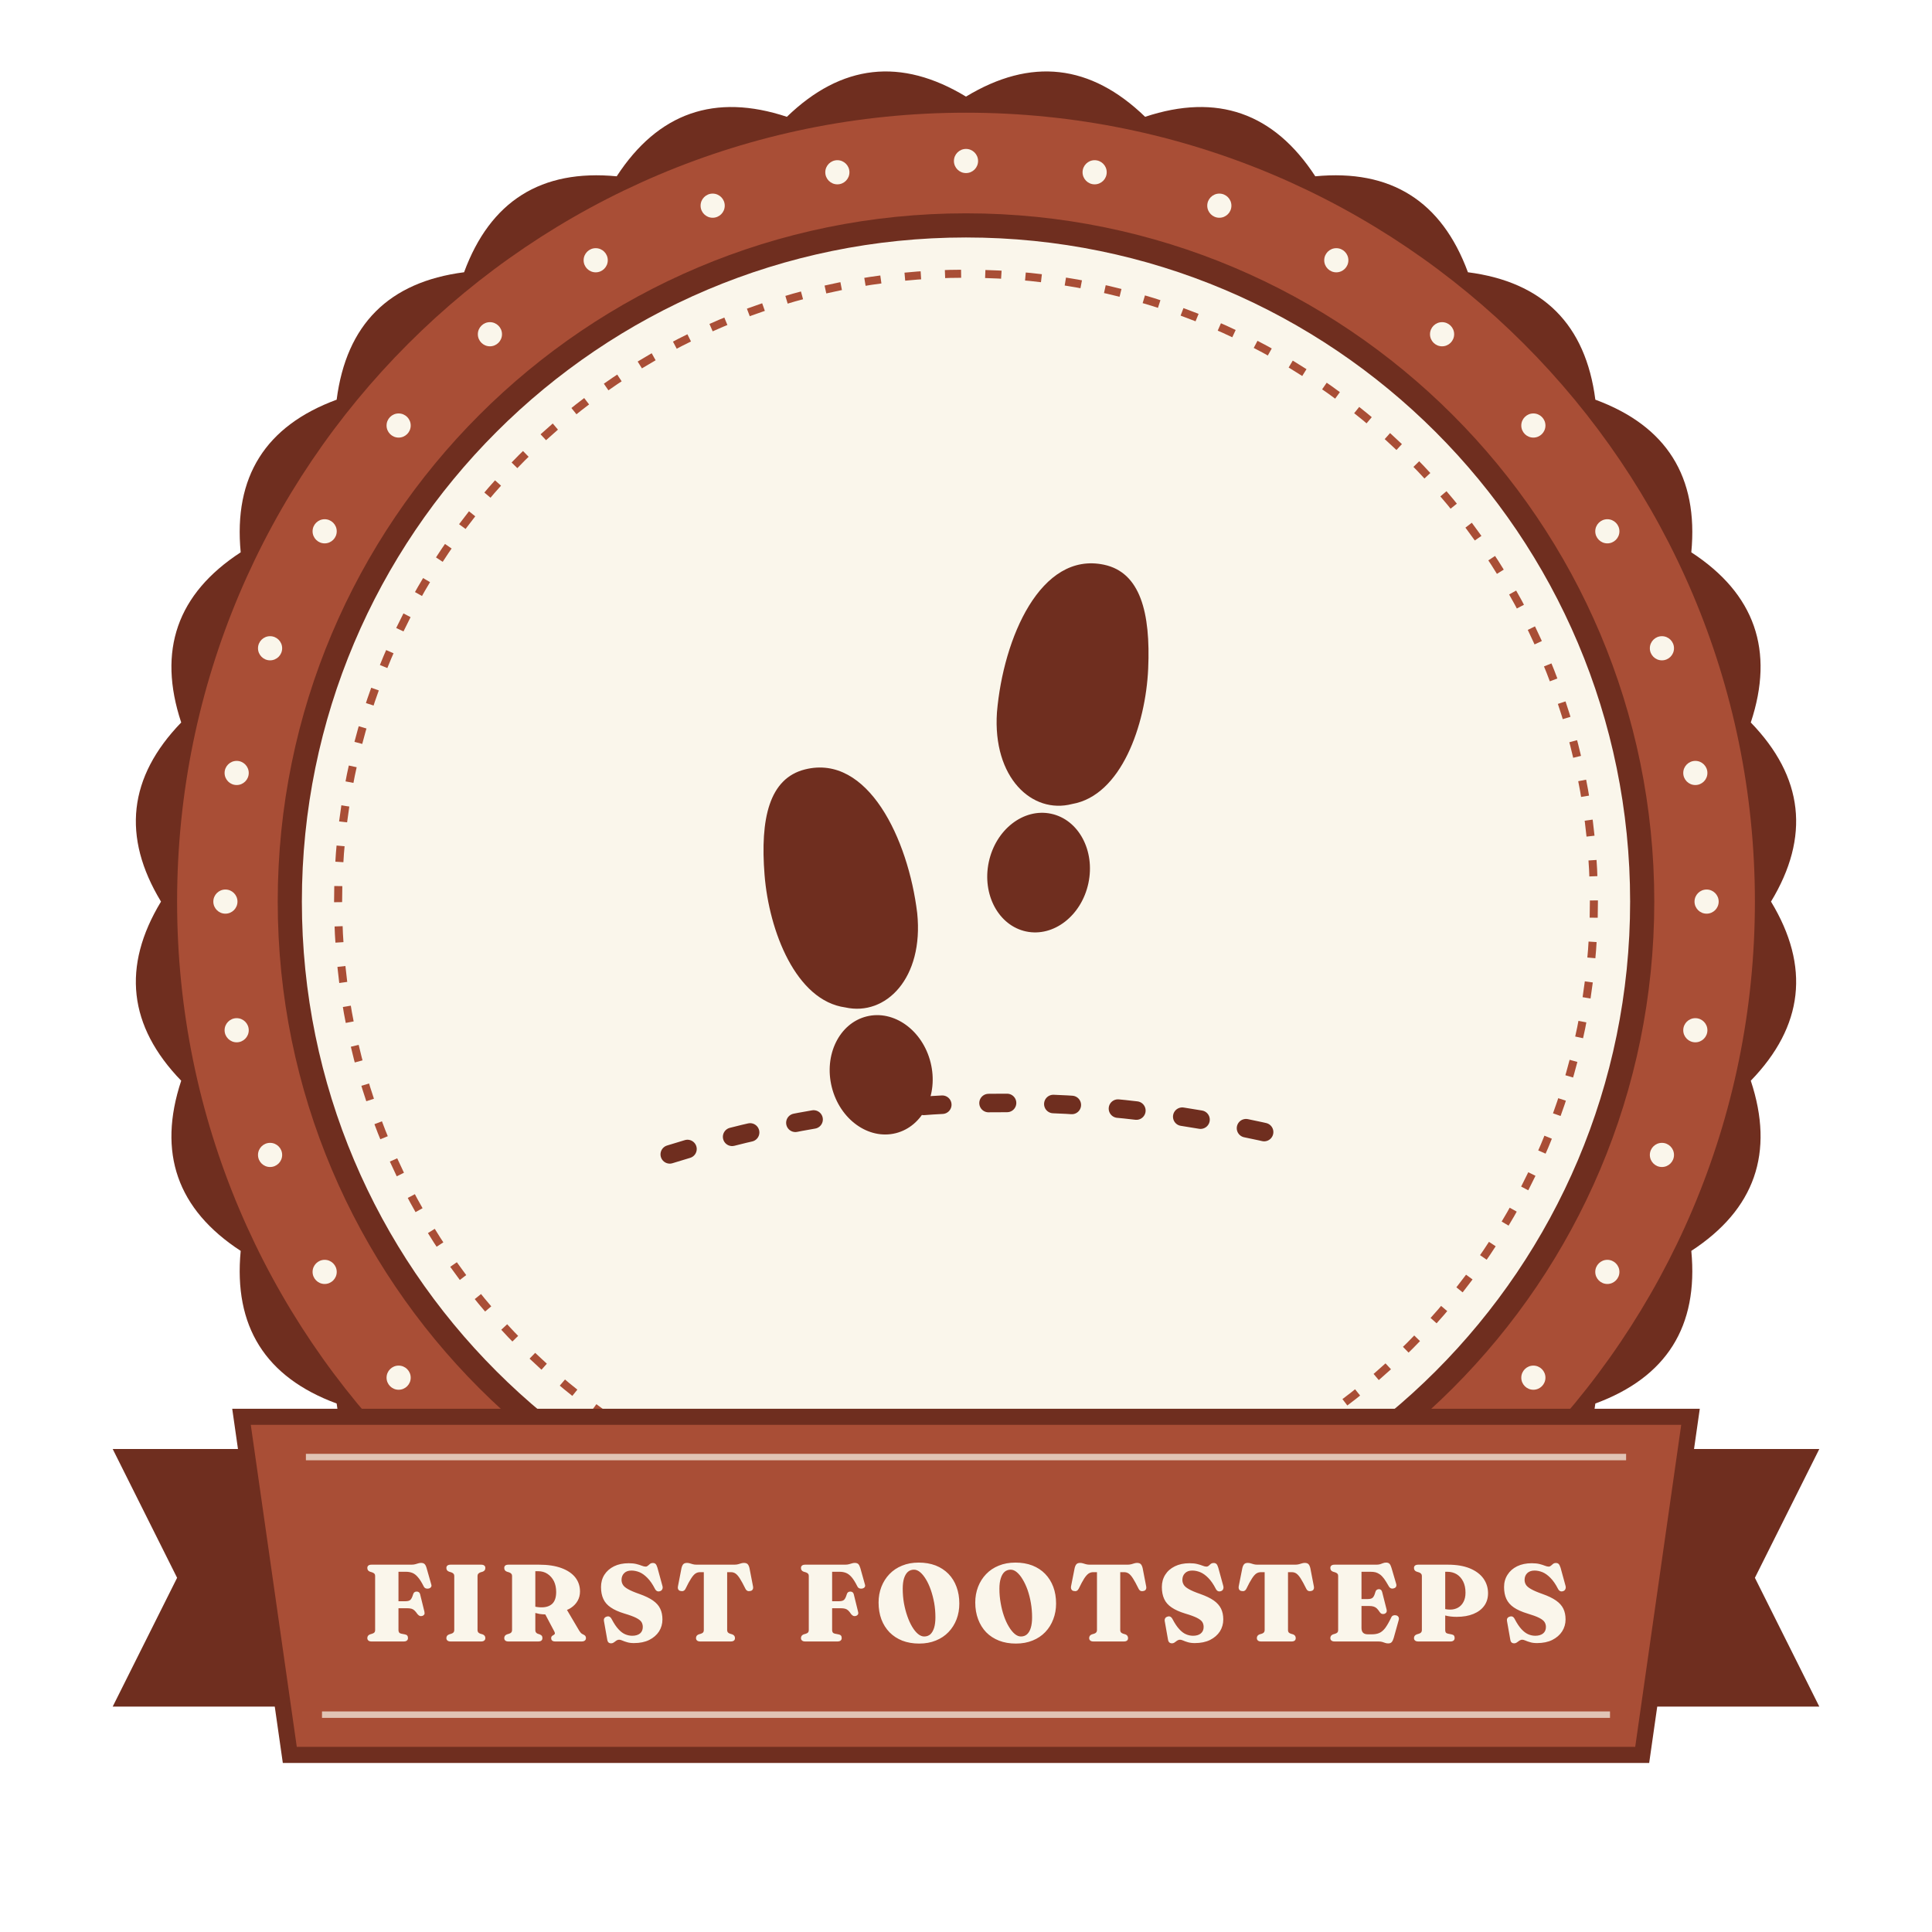
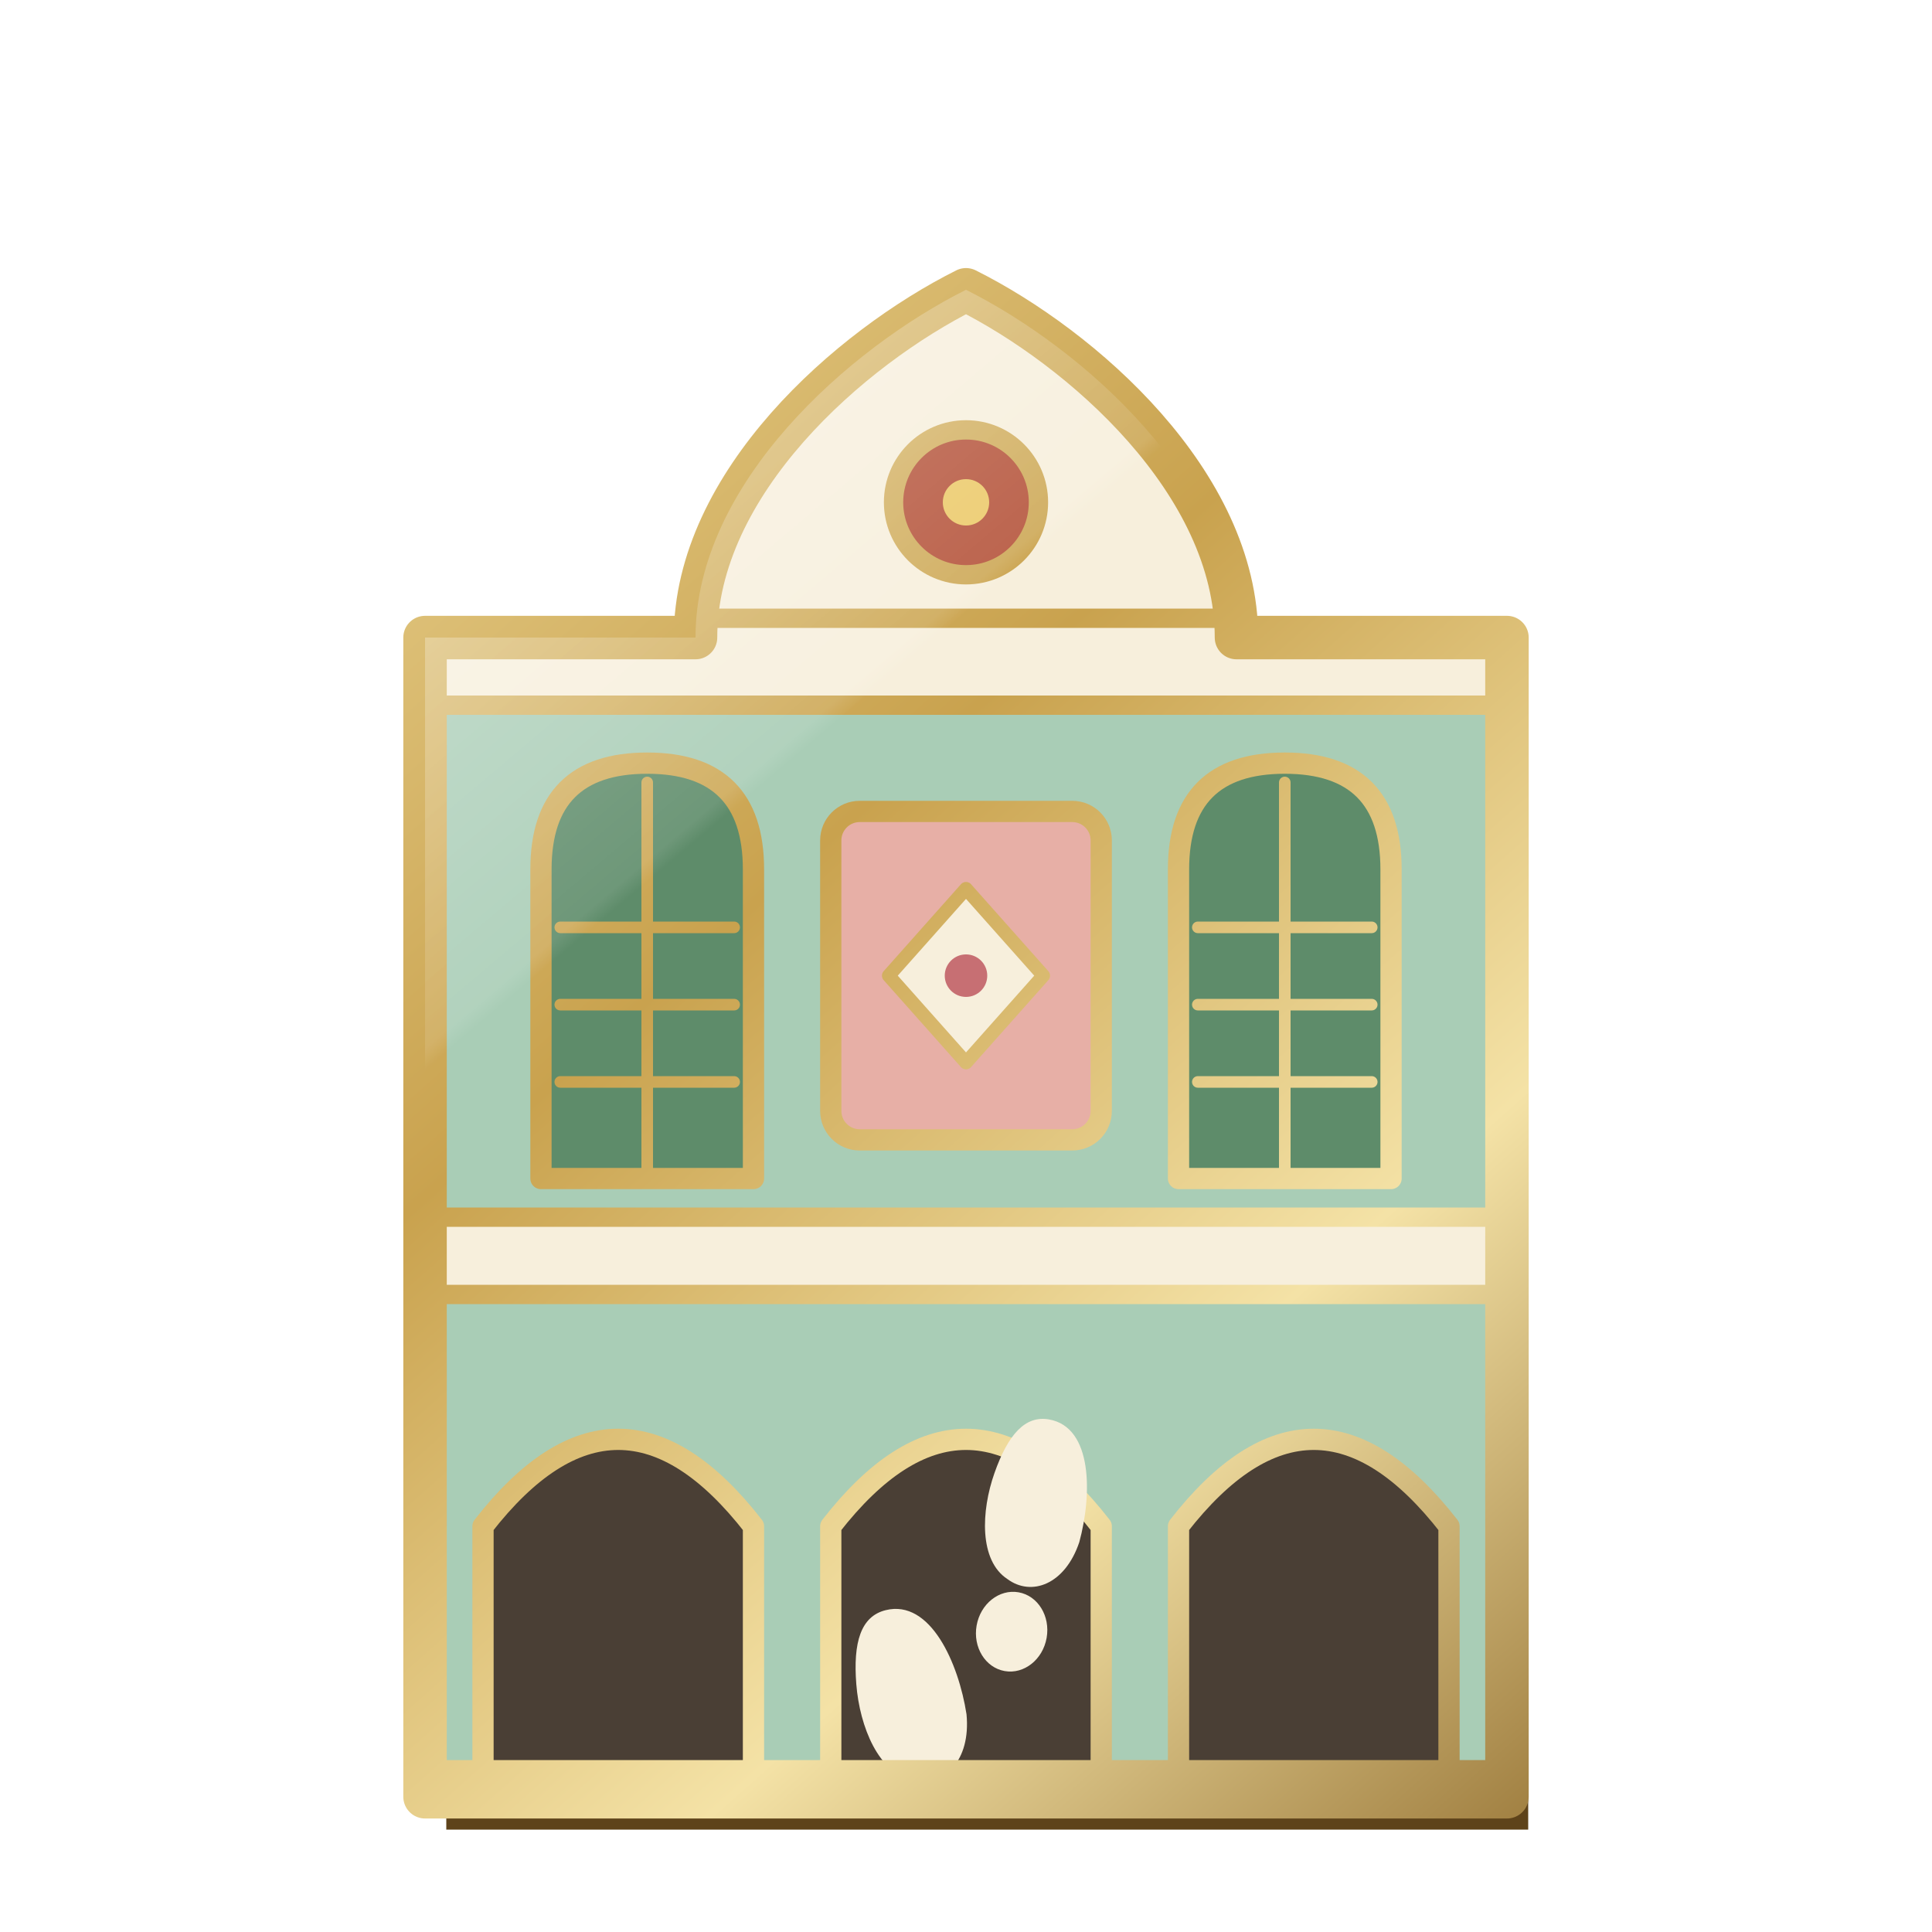
- <svg xmlns="http://www.w3.org/2000/svg" viewBox="0 0 240 240" width="240" height="240">
-   <path d="M220.00 112.00 Q227.32 124.09 217.49 134.25 Q221.94 147.67 210.10 155.39 Q211.45 169.46 198.18 174.35 Q196.37 188.37 182.35 190.18 Q177.46 203.45 163.39 202.10 Q155.67 213.94 142.25 209.49 Q132.09 219.32 120.00 212.00 Q107.91 219.32 97.75 209.49 Q84.33 213.94 76.61 202.10 Q62.54 203.45 57.65 190.18 Q43.63 188.37 41.82 174.35 Q28.55 169.46 29.90 155.39 Q18.06 147.67 22.51 134.25 Q12.68 124.09 20.00 112.00 Q12.68 99.91 22.51 89.75 Q18.06 76.33 29.90 68.61 Q28.55 54.54 41.82 49.65 Q43.63 35.63 57.65 33.82 Q62.54 20.55 76.61 21.90 Q84.33 10.06 97.75 14.51 Q107.91 4.68 120.00 12.00 Q132.09 4.68 142.25 14.51 Q155.67 10.06 163.39 21.90 Q177.46 20.55 182.35 33.82 Q196.37 35.63 198.18 49.65 Q211.45 54.54 210.10 68.61 Q221.94 76.33 217.49 89.75 Q227.32 99.91 220.00 112.00 Z" fill="#6F2E1F" />
-   <circle cx="120" cy="112" r="98" fill="#A94E36" />
-   <circle cx="212.00" cy="112.00" r="1.5" fill="#FAF6EB" />
-   <circle cx="210.60" cy="127.98" r="1.5" fill="#FAF6EB" />
-   <circle cx="206.45" cy="143.47" r="1.5" fill="#FAF6EB" />
-   <circle cx="199.67" cy="158.00" r="1.5" fill="#FAF6EB" />
-   <circle cx="190.48" cy="171.14" r="1.5" fill="#FAF6EB" />
-   <circle cx="179.14" cy="182.48" r="1.5" fill="#FAF6EB" />
-   <circle cx="166.00" cy="191.67" r="1.5" fill="#FAF6EB" />
-   <circle cx="151.47" cy="198.45" r="1.5" fill="#FAF6EB" />
-   <circle cx="135.98" cy="202.60" r="1.5" fill="#FAF6EB" />
-   <circle cx="120.00" cy="204.00" r="1.5" fill="#FAF6EB" />
-   <circle cx="104.02" cy="202.60" r="1.5" fill="#FAF6EB" />
-   <circle cx="88.53" cy="198.45" r="1.5" fill="#FAF6EB" />
-   <circle cx="74.00" cy="191.67" r="1.5" fill="#FAF6EB" />
-   <circle cx="60.86" cy="182.48" r="1.5" fill="#FAF6EB" />
-   <circle cx="49.52" cy="171.14" r="1.5" fill="#FAF6EB" />
-   <circle cx="40.33" cy="158.00" r="1.5" fill="#FAF6EB" />
-   <circle cx="33.55" cy="143.47" r="1.5" fill="#FAF6EB" />
-   <circle cx="29.40" cy="127.98" r="1.5" fill="#FAF6EB" />
-   <circle cx="28.00" cy="112.00" r="1.5" fill="#FAF6EB" />
-   <circle cx="29.40" cy="96.02" r="1.5" fill="#FAF6EB" />
-   <circle cx="33.55" cy="80.53" r="1.5" fill="#FAF6EB" />
-   <circle cx="40.33" cy="66.00" r="1.5" fill="#FAF6EB" />
-   <circle cx="49.52" cy="52.86" r="1.5" fill="#FAF6EB" />
-   <circle cx="60.86" cy="41.52" r="1.5" fill="#FAF6EB" />
-   <circle cx="74.00" cy="32.33" r="1.5" fill="#FAF6EB" />
-   <circle cx="88.53" cy="25.55" r="1.5" fill="#FAF6EB" />
-   <circle cx="104.02" cy="21.40" r="1.5" fill="#FAF6EB" />
-   <circle cx="120.00" cy="20.00" r="1.5" fill="#FAF6EB" />
-   <circle cx="135.98" cy="21.40" r="1.5" fill="#FAF6EB" />
-   <circle cx="151.47" cy="25.55" r="1.5" fill="#FAF6EB" />
-   <circle cx="166.00" cy="32.33" r="1.5" fill="#FAF6EB" />
-   <circle cx="179.14" cy="41.52" r="1.5" fill="#FAF6EB" />
-   <circle cx="190.48" cy="52.86" r="1.5" fill="#FAF6EB" />
-   <circle cx="199.67" cy="66.00" r="1.5" fill="#FAF6EB" />
-   <circle cx="206.45" cy="80.53" r="1.5" fill="#FAF6EB" />
-   <circle cx="210.60" cy="96.02" r="1.5" fill="#FAF6EB" />
-   <circle cx="120" cy="112" r="84" fill="#FAF6EB" stroke="#6F2E1F" stroke-width="3" />
-   <circle cx="120" cy="112" r="78" fill="none" stroke="#A94E36" stroke-width="1" stroke-dasharray="2 3" />
-   <g transform="translate(62.5 44.5) scale(1.15)" color="#6F2E1F">
-     <g transform="translate(36 58) rotate(-14) scale(1 1)">
-       <path d="M0 -14 C7 -14 9 -4 8 4 C7 11 2 14 -2 12 C-7 10 -8 2 -7 -4 C-6 -10 -4 -14 0 -14 Z" fill="currentColor" />
-       <ellipse cx="0" cy="20" rx="5.5" ry="6.5" fill="currentColor" />
+ <svg xmlns="http://www.w3.org/2000/svg" viewBox="0 0 200 200" width="200" height="200">
+   <defs>
+     <linearGradient id="m" gradientUnits="userSpaceOnUse" x1="20" y1="10" x2="180" y2="190">
+       <stop offset="0" stop-color="#F4E2A6" />
+       <stop offset="0.42" stop-color="#C9A24E" />
+       <stop offset="0.7" stop-color="#F4E2A6" />
+       <stop offset="1" stop-color="#8A6526" />
+     </linearGradient>
+     <linearGradient id="g" gradientUnits="userSpaceOnUse" x1="30" y1="20" x2="140" y2="150">
+       <stop offset="0" stop-color="#fff" stop-opacity="0.5" />
+       <stop offset="0.45" stop-color="#fff" stop-opacity="0.1" />
+       <stop offset="0.46" stop-color="#fff" stop-opacity="0" />
+     </linearGradient>
+     <clipPath id="c">
+       <path d="M44 186 V66 H72 C72 50 88 36 100 30 C112 36 128 50 128 66 H156 V186 Z" />
+     </clipPath>
+   </defs>
+   <g transform="translate(2.2 3.4)" fill="#5E431A">
+     <path d="M44 186 V66 H72 C72 50 88 36 100 30 C112 36 128 50 128 66 H156 V186 Z" />
+   </g>
+   <g fill="url(#m)">
+     <path d="M44 186 V66 H72 C72 50 88 36 100 30 C112 36 128 50 128 66 H156 V186 Z" />
+   </g>
+   <g clip-path="url(#c)">
+     <rect width="200" height="200" fill="#A9CDB6" />
+     <path d="M72 66 C72 50 88 36 100 30 C112 36 128 50 128 66 Z" fill="#F7EFDC" stroke="url(#m)" stroke-width="2.2" stroke-linejoin="round" stroke-linecap="round" />
+     <circle cx="100" cy="52" r="7.5" fill="#B5543B" stroke="url(#m)" stroke-width="2" stroke-linejoin="round" stroke-linecap="round" />
+     <circle cx="100" cy="52" r="2.4" fill="#EBC968" />
+     <rect x="40" y="64" width="120" height="9" fill="#F7EFDC" stroke="url(#m)" stroke-width="2" stroke-linejoin="round" stroke-linecap="round" />
+     <path d="M56 122 V90 Q56 79 67 79 Q78 79 78 90 V122 Z" fill="#5E8C6A" stroke="url(#m)" stroke-width="2.2" stroke-linejoin="round" stroke-linecap="round" />
+     <path d="M67 81 V122 M58 96 H76 M58 104 H76 M58 112 H76" stroke="url(#m)" stroke-width="1.2" stroke-linejoin="round" stroke-linecap="round" />
+     <path d="M122 122 V90 Q122 79 133 79 Q144 79 144 90 V122 Z" fill="#5E8C6A" stroke="url(#m)" stroke-width="2.2" stroke-linejoin="round" stroke-linecap="round" />
+     <path d="M133 81 V122 M124 96 H142 M124 104 H142 M124 112 H142" stroke="url(#m)" stroke-width="1.2" stroke-linejoin="round" stroke-linecap="round" />
+     <rect x="86" y="84" width="28" height="34" rx="3" fill="#E7AFA6" stroke="url(#m)" stroke-width="2.2" stroke-linejoin="round" stroke-linecap="round" />
+     <path d="M100 92 L108 101 L100 110 L92 101 Z" fill="#F7EFDC" stroke="url(#m)" stroke-width="1.4" stroke-linejoin="round" stroke-linecap="round" />
+     <circle cx="100" cy="101" r="2.2" fill="#C76F73" />
+     <rect x="40" y="126" width="120" height="8" fill="#F7EFDC" stroke="url(#m)" stroke-width="2" stroke-linejoin="round" stroke-linecap="round" />
+     <path d="M50 190 V158 Q64 140 78 158 V190 Z" fill="#4A3F35" stroke="url(#m)" stroke-width="2.2" stroke-linejoin="round" stroke-linecap="round" />
+     <path d="M86 190 V158 Q100 140 114 158 V190 Z" fill="#4A3F35" stroke="url(#m)" stroke-width="2.2" stroke-linejoin="round" stroke-linecap="round" />
+     <path d="M122 190 V158 Q136 140 150 158 V190 Z" fill="#4A3F35" stroke="url(#m)" stroke-width="2.2" stroke-linejoin="round" stroke-linecap="round" />
+     <g fill="#F7EFDC">
+       <g transform="translate(94 176) rotate(-14) scale(1.2)">
+         <path d="M0 -8 C4 -8 5 -2 4.6 2.4 C4 6.4 1.2 8 -1.2 6.8 C-4 5.6 -4.6 1.2 -4 -2.4 C-3.4 -6 -2.2 -8 0 -8 Z" />
+         <ellipse cx="0" cy="11.4" rx="3.2" ry="3.6" />
+       </g>
+       <g transform="translate(107 156) rotate(10) scale(1.15)">
+         <path d="M0 -8 C4 -8 5 -2 4.6 2.4 C4 6.4 1.2 8 -1.2 6.8 C-4 5.6 -4.6 1.2 -4 -2.4 C-3.4 -6 -2.2 -8 0 -8 Z" />
+         <ellipse cx="0" cy="11.4" rx="3.2" ry="3.6" />
+       </g>
    </g>
-     <g transform="translate(62 36) rotate(12) scale(-1 1)">
-       <path d="M0 -14 C7 -14 9 -4 8 4 C7 11 2 14 -2 12 C-7 10 -8 2 -7 -4 C-6 -10 -4 -14 0 -14 Z" fill="currentColor" />
-       <ellipse cx="0" cy="20" rx="5.5" ry="6.5" fill="currentColor" />
-     </g>
-     <path d="M18 86 Q50 76 84 84" fill="none" stroke="currentColor" stroke-width="2" stroke-linecap="round" stroke-linejoin="round" stroke-dasharray="2 5" />
+     <rect x="40" y="183" width="120" height="8" fill="#E6D3AE" stroke="url(#m)" stroke-width="1.6" stroke-linejoin="round" stroke-linecap="round" />
  </g>
-   <path d="M14 180 L40 180 L32 196 L40 212 L14 212 L22 196 Z" fill="#6F2E1F" />
-   <path d="M226 180 L200 180 L208 196 L200 212 L226 212 L218 196 Z" fill="#6F2E1F" />
-   <path d="M30 176 H210 L204 218 H36 Z" fill="#A94E36" />
-   <path d="M30 176 H210 L204 218 H36 Z" fill="none" stroke="#6F2E1F" stroke-width="2" />
-   <path d="M38 181 H202 M40 213 H200" stroke="#FAF6EB" stroke-width="0.8" opacity="0.7" />
-   <path d="M51.1 194.37Q51.4 194.37 51.6 194.31Q51.81 194.25 51.97 194.2Q52.14 194.15 52.3 194.15Q52.6 194.15 52.74 194.29Q52.89 194.43 52.99 194.78L53.58 196.85Q53.64 197.04 53.52 197.18Q53.41 197.31 53.2 197.34Q53.04 197.37 52.88 197.31Q52.72 197.25 52.62 197.04Q52.25 196.3 51.91 195.92Q51.58 195.53 51.22 195.39Q50.86 195.25 50.41 195.25L49.5 195.25L49.5 198.91L50.36 198.91Q50.79 198.91 50.98 198.74Q51.17 198.56 51.32 198.05Q51.38 197.86 51.49 197.79Q51.6 197.71 51.75 197.71Q52.11 197.71 52.19 198.05L52.72 200.2Q52.77 200.42 52.71 200.55Q52.64 200.67 52.48 200.73Q52.3 200.79 52.15 200.74Q52 200.68 51.86 200.51Q51.66 200.22 51.49 200.06Q51.32 199.9 51.11 199.84Q50.89 199.78 50.54 199.78L49.5 199.78L49.5 202.51Q49.5 202.67 49.58 202.79Q49.65 202.9 49.84 202.94L50.3 203.03Q50.51 203.07 50.59 203.18Q50.68 203.29 50.68 203.49Q50.68 203.68 50.55 203.79Q50.42 203.91 50.15 203.91L46.16 203.91Q45.89 203.91 45.76 203.79Q45.63 203.68 45.63 203.49Q45.63 203.16 45.96 203.03L46.25 202.94Q46.43 202.88 46.52 202.78Q46.6 202.67 46.6 202.51L46.6 195.76Q46.6 195.6 46.52 195.5Q46.43 195.4 46.25 195.33L45.96 195.24Q45.63 195.12 45.63 194.78Q45.63 194.58 45.76 194.48Q45.89 194.37 46.16 194.37L51.1 194.37ZM59.32 202.51Q59.32 202.67 59.41 202.78Q59.49 202.88 59.66 202.94L59.96 203.03Q60.29 203.16 60.29 203.49Q60.29 203.68 60.16 203.79Q60.03 203.91 59.76 203.91L55.98 203.91Q55.71 203.91 55.58 203.79Q55.45 203.68 55.45 203.49Q55.45 203.16 55.79 203.03L56.08 202.94Q56.26 202.88 56.34 202.78Q56.43 202.67 56.43 202.51L56.43 195.76Q56.43 195.6 56.34 195.5Q56.26 195.4 56.08 195.33L55.79 195.24Q55.45 195.12 55.45 194.78Q55.45 194.58 55.58 194.48Q55.71 194.37 55.98 194.37L59.76 194.37Q60.03 194.37 60.16 194.48Q60.29 194.58 60.29 194.78Q60.29 195.12 59.96 195.24L59.66 195.33Q59.49 195.4 59.41 195.5Q59.32 195.6 59.32 195.76L59.32 202.51ZM72.05 197.7Q72.05 198.33 71.76 198.85Q71.47 199.37 70.93 199.73Q70.7 199.89 70.43 199.99L71.94 202.55Q72.07 202.75 72.17 202.86Q72.28 202.97 72.45 203.04Q72.63 203.12 72.71 203.22Q72.79 203.33 72.79 203.49Q72.79 203.68 72.66 203.79Q72.52 203.91 72.25 203.91L68.98 203.91Q68.47 203.91 68.47 203.49Q68.47 203.39 68.51 203.31Q68.56 203.23 68.67 203.16L68.78 203.1Q68.91 203.02 68.93 202.93Q68.94 202.84 68.86 202.67L67.74 200.55Q67.35 200.54 67.02 200.49Q66.74 200.44 66.5 200.37L66.5 202.5Q66.5 202.67 66.57 202.77Q66.63 202.87 66.78 202.94L67.05 203.03Q67.25 203.12 67.32 203.22Q67.38 203.33 67.38 203.49Q67.38 203.91 66.85 203.91L63.17 203.91Q62.89 203.91 62.76 203.79Q62.64 203.68 62.64 203.49Q62.64 203.16 62.97 203.03L63.26 202.94Q63.44 202.88 63.52 202.78Q63.61 202.67 63.61 202.5L63.61 195.76Q63.61 195.6 63.52 195.5Q63.44 195.4 63.26 195.33L62.97 195.24Q62.64 195.12 62.64 194.78Q62.64 194.58 62.76 194.48Q62.89 194.37 63.17 194.37L66.96 194.37Q68.6 194.37 69.74 194.79Q70.88 195.21 71.47 195.96Q72.05 196.71 72.05 197.7ZM66.5 199.59Q66.61 199.61 66.72 199.63Q66.98 199.67 67.29 199.67Q68.14 199.67 68.62 199.21Q69.09 198.74 69.09 197.76Q69.09 197 68.81 196.42Q68.52 195.85 68.01 195.51Q67.51 195.18 66.85 195.18L66.5 195.18L66.5 199.59ZM78.75 204.11Q78.25 204.11 77.9 204Q77.54 203.9 77.3 203.79Q77.07 203.69 76.92 203.69Q76.77 203.69 76.64 203.76Q76.52 203.82 76.41 203.92Q76.29 204.01 76.17 204.08Q76.05 204.14 75.91 204.14Q75.72 204.14 75.59 204.03Q75.47 203.92 75.43 203.66L75.02 201.34Q74.99 201.16 75.07 201.03Q75.15 200.89 75.34 200.83Q75.55 200.75 75.71 200.83Q75.87 200.91 75.99 201.14Q76.41 201.94 76.83 202.39Q77.24 202.84 77.67 203.02Q78.1 203.2 78.54 203.2Q79.14 203.2 79.5 202.92Q79.85 202.63 79.85 202.11Q79.85 201.77 79.69 201.5Q79.52 201.23 79.03 200.98Q78.54 200.73 77.56 200.44Q76.51 200.12 75.87 199.68Q75.23 199.25 74.95 198.63Q74.66 198.01 74.66 197.15Q74.66 196.29 75.08 195.62Q75.51 194.95 76.28 194.57Q77.05 194.19 78.1 194.19Q78.67 194.19 79.06 194.29Q79.46 194.39 79.73 194.5Q80 194.61 80.2 194.61Q80.36 194.61 80.48 194.5Q80.6 194.39 80.75 194.27Q80.89 194.16 81.11 194.16Q81.31 194.16 81.44 194.28Q81.57 194.41 81.67 194.75L82.29 197.01Q82.36 197.24 82.27 197.42Q82.19 197.6 81.99 197.66Q81.78 197.73 81.62 197.65Q81.46 197.57 81.36 197.37Q80.92 196.51 80.42 196.01Q79.93 195.51 79.43 195.3Q78.92 195.1 78.44 195.1Q77.86 195.1 77.54 195.42Q77.21 195.74 77.21 196.26Q77.21 196.58 77.37 196.85Q77.52 197.13 78 197.4Q78.48 197.68 79.43 198.01Q80.48 198.38 81.11 198.82Q81.74 199.26 82.01 199.83Q82.29 200.4 82.29 201.17Q82.29 201.99 81.87 202.66Q81.44 203.32 80.65 203.72Q79.86 204.11 78.75 204.11ZM86.55 194.37L91.21 194.37Q91.51 194.37 91.71 194.31Q91.92 194.25 92.08 194.2Q92.24 194.15 92.41 194.15Q92.71 194.15 92.86 194.29Q93.01 194.43 93.1 194.78L93.54 197.05Q93.59 197.3 93.5 197.45Q93.41 197.61 93.2 197.64Q93 197.69 92.85 197.62Q92.69 197.55 92.59 197.34Q92.19 196.53 91.91 196.09Q91.63 195.65 91.37 195.47Q91.12 195.3 90.79 195.3L90.33 195.3L90.33 202.51Q90.33 202.67 90.42 202.78Q90.5 202.88 90.68 202.94L90.97 203.03Q91.3 203.16 91.3 203.49Q91.3 203.91 90.76 203.91L87 203.91Q86.72 203.91 86.59 203.79Q86.46 203.68 86.46 203.49Q86.46 203.16 86.79 203.03L87.09 202.94Q87.26 202.88 87.35 202.78Q87.43 202.67 87.43 202.51L87.43 195.3L86.97 195.3Q86.65 195.3 86.39 195.47Q86.13 195.65 85.85 196.09Q85.56 196.53 85.17 197.34Q85.07 197.55 84.91 197.62Q84.76 197.69 84.56 197.64Q84.35 197.61 84.26 197.45Q84.17 197.3 84.22 197.05L84.66 194.78Q84.75 194.43 84.9 194.29Q85.05 194.15 85.35 194.15Q85.52 194.15 85.68 194.2Q85.84 194.25 86.05 194.31Q86.25 194.37 86.55 194.37ZM104.97 194.37Q105.27 194.37 105.48 194.31Q105.68 194.25 105.85 194.2Q106.01 194.15 106.18 194.15Q106.47 194.15 106.62 194.29Q106.76 194.43 106.87 194.78L107.45 196.85Q107.51 197.04 107.4 197.18Q107.28 197.31 107.08 197.34Q106.91 197.37 106.75 197.31Q106.59 197.25 106.49 197.04Q106.12 196.3 105.79 195.92Q105.45 195.53 105.09 195.39Q104.73 195.25 104.28 195.25L103.37 195.25L103.37 198.91L104.23 198.91Q104.66 198.91 104.85 198.74Q105.04 198.56 105.19 198.05Q105.25 197.86 105.36 197.79Q105.47 197.71 105.62 197.71Q105.98 197.71 106.06 198.05L106.59 200.2Q106.65 200.42 106.58 200.55Q106.51 200.67 106.35 200.73Q106.17 200.79 106.02 200.74Q105.87 200.68 105.73 200.51Q105.54 200.22 105.37 200.06Q105.2 199.9 104.98 199.84Q104.76 199.78 104.41 199.78L103.37 199.78L103.37 202.51Q103.37 202.67 103.45 202.79Q103.53 202.9 103.71 202.94L104.17 203.03Q104.38 203.07 104.47 203.18Q104.56 203.29 104.56 203.49Q104.56 203.68 104.43 203.79Q104.3 203.91 104.02 203.91L100.03 203.91Q99.76 203.91 99.63 203.79Q99.5 203.68 99.5 203.49Q99.5 203.16 99.83 203.03L100.13 202.94Q100.3 202.88 100.39 202.78Q100.47 202.67 100.47 202.51L100.47 195.76Q100.47 195.6 100.39 195.5Q100.3 195.4 100.13 195.33L99.83 195.24Q99.5 195.12 99.5 194.78Q99.5 194.58 99.63 194.48Q99.76 194.37 100.03 194.37L104.97 194.37ZM114.12 194.11Q115.29 194.11 116.23 194.47Q117.16 194.84 117.82 195.51Q118.48 196.19 118.82 197.12Q119.17 198.05 119.17 199.2Q119.17 200.25 118.83 201.15Q118.48 202.06 117.83 202.74Q117.18 203.42 116.26 203.79Q115.34 204.17 114.19 204.17Q113.03 204.17 112.09 203.81Q111.16 203.44 110.5 202.77Q109.84 202.09 109.49 201.16Q109.14 200.22 109.14 199.07Q109.14 198.03 109.49 197.12Q109.84 196.22 110.49 195.54Q111.14 194.86 112.06 194.49Q112.98 194.11 114.12 194.11ZM116.2 200.91Q116.2 199.99 116.05 199.13Q115.89 198.26 115.63 197.51Q115.37 196.76 115.03 196.2Q114.69 195.63 114.31 195.31Q113.93 194.99 113.54 194.99Q113.09 194.99 112.78 195.26Q112.47 195.54 112.3 196.07Q112.14 196.59 112.14 197.36Q112.14 198.28 112.29 199.15Q112.45 200.02 112.71 200.76Q112.97 201.51 113.31 202.08Q113.65 202.65 114.03 202.97Q114.42 203.29 114.8 203.29Q115.26 203.29 115.57 203.02Q115.87 202.74 116.04 202.21Q116.2 201.68 116.2 200.91ZM126.14 194.11Q127.31 194.11 128.24 194.47Q129.18 194.84 129.83 195.51Q130.49 196.19 130.84 197.12Q131.19 198.05 131.19 199.2Q131.19 200.25 130.84 201.15Q130.5 202.06 129.85 202.74Q129.2 203.42 128.28 203.79Q127.36 204.17 126.2 204.17Q125.04 204.17 124.11 203.81Q123.17 203.44 122.51 202.77Q121.86 202.09 121.51 201.16Q121.15 200.22 121.15 199.07Q121.15 198.03 121.5 197.12Q121.85 196.22 122.5 195.54Q123.15 194.86 124.07 194.49Q124.99 194.11 126.14 194.11ZM128.21 200.91Q128.21 199.99 128.06 199.13Q127.91 198.26 127.65 197.51Q127.38 196.76 127.04 196.2Q126.7 195.63 126.32 195.31Q125.94 194.99 125.55 194.99Q125.11 194.99 124.79 195.26Q124.48 195.54 124.32 196.07Q124.15 196.59 124.15 197.36Q124.15 198.28 124.31 199.15Q124.46 200.02 124.72 200.76Q124.98 201.51 125.33 202.08Q125.67 202.65 126.05 202.97Q126.43 203.29 126.82 203.29Q127.27 203.29 127.58 203.02Q127.89 202.74 128.05 202.21Q128.21 201.68 128.21 200.91ZM135.38 194.37L140.05 194.37Q140.34 194.37 140.55 194.31Q140.75 194.25 140.92 194.2Q141.08 194.15 141.25 194.15Q141.55 194.15 141.7 194.29Q141.85 194.43 141.94 194.78L142.38 197.05Q142.43 197.3 142.34 197.45Q142.25 197.61 142.03 197.64Q141.84 197.69 141.68 197.62Q141.53 197.55 141.43 197.34Q141.03 196.53 140.75 196.09Q140.47 195.65 140.21 195.47Q139.96 195.3 139.63 195.3L139.16 195.3L139.16 202.51Q139.16 202.67 139.25 202.78Q139.34 202.88 139.51 202.94L139.81 203.03Q140.13 203.16 140.13 203.49Q140.13 203.91 139.6 203.91L135.83 203.91Q135.56 203.91 135.43 203.79Q135.3 203.68 135.3 203.49Q135.3 203.16 135.63 203.03L135.93 202.94Q136.1 202.88 136.18 202.78Q136.27 202.67 136.27 202.51L136.27 195.3L135.81 195.3Q135.49 195.3 135.23 195.47Q134.97 195.65 134.68 196.09Q134.4 196.53 134.01 197.34Q133.9 197.55 133.75 197.62Q133.6 197.69 133.4 197.64Q133.19 197.61 133.1 197.45Q133.01 197.3 133.05 197.05L133.5 194.78Q133.59 194.43 133.74 194.29Q133.88 194.15 134.18 194.15Q134.35 194.15 134.52 194.2Q134.68 194.25 134.89 194.31Q135.09 194.37 135.38 194.37ZM148.42 204.11Q147.92 204.11 147.56 204Q147.21 203.9 146.97 203.79Q146.74 203.69 146.59 203.69Q146.44 203.69 146.31 203.76Q146.19 203.82 146.07 203.92Q145.96 204.01 145.84 204.08Q145.72 204.14 145.58 204.14Q145.39 204.14 145.26 204.03Q145.13 203.92 145.09 203.66L144.68 201.34Q144.66 201.16 144.74 201.03Q144.82 200.89 145.01 200.83Q145.22 200.75 145.38 200.83Q145.54 200.91 145.66 201.14Q146.08 201.94 146.5 202.39Q146.91 202.84 147.34 203.02Q147.76 203.2 148.21 203.2Q148.81 203.2 149.16 202.92Q149.52 202.63 149.52 202.11Q149.52 201.77 149.36 201.5Q149.19 201.23 148.7 200.98Q148.21 200.73 147.23 200.44Q146.18 200.12 145.54 199.68Q144.9 199.25 144.62 198.63Q144.33 198.01 144.33 197.15Q144.33 196.29 144.75 195.62Q145.17 194.95 145.95 194.57Q146.72 194.19 147.76 194.19Q148.34 194.19 148.73 194.29Q149.13 194.39 149.4 194.5Q149.67 194.61 149.86 194.61Q150.03 194.61 150.15 194.5Q150.27 194.39 150.41 194.27Q150.56 194.16 150.78 194.16Q150.97 194.16 151.11 194.28Q151.24 194.41 151.34 194.75L151.96 197.01Q152.02 197.24 151.94 197.42Q151.86 197.6 151.66 197.66Q151.45 197.73 151.29 197.65Q151.13 197.57 151.03 197.37Q150.59 196.51 150.09 196.01Q149.6 195.51 149.09 195.3Q148.59 195.1 148.11 195.1Q147.53 195.1 147.21 195.42Q146.88 195.74 146.88 196.26Q146.88 196.58 147.04 196.85Q147.19 197.13 147.67 197.4Q148.15 197.68 149.1 198.01Q150.15 198.38 150.78 198.82Q151.4 199.26 151.68 199.83Q151.96 200.4 151.96 201.17Q151.96 201.99 151.54 202.66Q151.11 203.32 150.32 203.72Q149.53 204.11 148.42 204.11ZM156.21 194.37L160.88 194.37Q161.17 194.37 161.38 194.31Q161.58 194.25 161.75 194.2Q161.91 194.15 162.08 194.15Q162.38 194.15 162.53 194.29Q162.68 194.43 162.77 194.78L163.21 197.05Q163.26 197.3 163.17 197.45Q163.08 197.61 162.86 197.64Q162.67 197.69 162.51 197.62Q162.36 197.55 162.26 197.34Q161.86 196.53 161.58 196.09Q161.3 195.65 161.04 195.47Q160.79 195.3 160.46 195.3L160 195.3L160 202.51Q160 202.67 160.08 202.78Q160.17 202.88 160.34 202.94L160.64 203.03Q160.96 203.16 160.96 203.49Q160.96 203.91 160.43 203.91L156.66 203.91Q156.39 203.91 156.26 203.79Q156.13 203.68 156.13 203.49Q156.13 203.16 156.46 203.03L156.76 202.94Q156.93 202.88 157.01 202.78Q157.1 202.67 157.1 202.51L157.1 195.3L156.64 195.3Q156.32 195.3 156.06 195.47Q155.8 195.65 155.52 196.09Q155.23 196.53 154.84 197.34Q154.74 197.55 154.58 197.62Q154.43 197.69 154.23 197.64Q154.02 197.61 153.93 197.45Q153.84 197.3 153.88 197.05L154.33 194.78Q154.42 194.43 154.57 194.29Q154.71 194.15 155.01 194.15Q155.18 194.15 155.35 194.2Q155.51 194.25 155.72 194.31Q155.92 194.37 156.21 194.37ZM165.26 194.78Q165.26 194.58 165.39 194.48Q165.52 194.37 165.79 194.37L170.97 194.37Q171.26 194.37 171.45 194.31Q171.64 194.24 171.81 194.18Q171.98 194.11 172.2 194.11Q172.47 194.11 172.62 194.27Q172.76 194.43 172.86 194.78L173.43 196.72Q173.5 196.94 173.43 197.09Q173.37 197.24 173.17 197.3Q172.95 197.38 172.77 197.3Q172.6 197.22 172.49 197Q172.19 196.47 171.94 196.12Q171.69 195.78 171.43 195.59Q171.17 195.4 170.89 195.32Q170.61 195.25 170.25 195.25L169.13 195.25L169.13 198.64L169.92 198.64Q170.34 198.64 170.52 198.47Q170.71 198.3 170.84 197.81Q170.89 197.6 171.01 197.51Q171.13 197.41 171.29 197.41Q171.61 197.41 171.7 197.78L172.24 199.91Q172.3 200.14 172.23 200.27Q172.17 200.4 172 200.47Q171.82 200.53 171.67 200.48Q171.52 200.44 171.41 200.28Q171.2 199.96 171.02 199.79Q170.84 199.63 170.63 199.57Q170.41 199.5 170.07 199.5L169.13 199.5L169.13 202.24Q169.13 202.63 169.33 202.83Q169.53 203.02 169.91 203.02L170.45 203.02Q170.95 203.02 171.33 202.86Q171.71 202.7 172.06 202.26Q172.4 201.81 172.81 200.96Q172.89 200.76 173.05 200.69Q173.21 200.62 173.41 200.66Q173.62 200.7 173.72 200.86Q173.82 201.02 173.75 201.26L173.13 203.48Q173.03 203.82 172.88 203.99Q172.74 204.15 172.44 204.15Q172.24 204.15 172.08 204.09Q171.92 204.03 171.72 203.97Q171.53 203.91 171.23 203.91L165.79 203.91Q165.52 203.91 165.39 203.79Q165.26 203.68 165.26 203.49Q165.26 203.16 165.59 203.03L165.88 202.94Q166.06 202.88 166.15 202.78Q166.23 202.67 166.23 202.51L166.23 195.76Q166.23 195.6 166.15 195.5Q166.06 195.4 165.88 195.33L165.59 195.24Q165.26 195.12 165.26 194.78ZM184.85 197.92Q184.85 198.82 184.38 199.47Q183.91 200.13 183.03 200.49Q182.16 200.85 180.94 200.85Q180.15 200.85 179.53 200.68L179.53 202.51Q179.53 202.67 179.6 202.79Q179.68 202.9 179.87 202.94L180.32 203.03Q180.53 203.07 180.62 203.18Q180.7 203.29 180.7 203.49Q180.7 203.68 180.57 203.79Q180.44 203.91 180.17 203.91L176.19 203.91Q175.91 203.91 175.78 203.79Q175.65 203.68 175.65 203.49Q175.65 203.16 175.99 203.03L176.28 202.94Q176.46 202.88 176.54 202.78Q176.63 202.67 176.63 202.51L176.63 195.76Q176.63 195.6 176.54 195.5Q176.46 195.4 176.28 195.33L175.99 195.24Q175.65 195.12 175.65 194.78Q175.65 194.58 175.78 194.48Q175.91 194.37 176.19 194.37L179.87 194.37Q181.46 194.37 182.57 194.82Q183.69 195.28 184.27 196.08Q184.85 196.89 184.85 197.92ZM179.53 199.89Q179.53 199.89 179.54 199.89Q179.81 199.95 180.14 199.95Q180.67 199.95 181.1 199.72Q181.54 199.48 181.79 199.01Q182.05 198.54 182.05 197.85Q182.05 197.04 181.76 196.46Q181.47 195.88 180.96 195.56Q180.44 195.25 179.78 195.25L179.53 195.25L179.53 199.89ZM190.93 204.11Q190.43 204.11 190.08 204Q189.72 203.9 189.48 203.79Q189.25 203.69 189.1 203.69Q188.95 203.69 188.83 203.76Q188.7 203.82 188.59 203.92Q188.47 204.01 188.35 204.08Q188.23 204.14 188.09 204.14Q187.9 204.14 187.77 204.03Q187.65 203.92 187.61 203.66L187.2 201.34Q187.17 201.16 187.25 201.03Q187.33 200.89 187.52 200.83Q187.74 200.75 187.9 200.83Q188.06 200.91 188.17 201.14Q188.59 201.94 189.01 202.39Q189.43 202.84 189.85 203.02Q190.28 203.2 190.72 203.2Q191.32 203.2 191.68 202.92Q192.04 202.63 192.04 202.11Q192.04 201.77 191.87 201.5Q191.7 201.23 191.21 200.98Q190.72 200.73 189.75 200.44Q188.69 200.12 188.05 199.68Q187.42 199.25 187.13 198.63Q186.84 198.01 186.84 197.15Q186.84 196.29 187.27 195.62Q187.69 194.95 188.46 194.57Q189.24 194.19 190.28 194.19Q190.85 194.19 191.25 194.29Q191.64 194.39 191.91 194.5Q192.19 194.61 192.38 194.61Q192.54 194.61 192.66 194.5Q192.79 194.39 192.93 194.27Q193.07 194.16 193.29 194.16Q193.49 194.16 193.62 194.28Q193.75 194.41 193.86 194.75L194.48 197.01Q194.54 197.24 194.45 197.42Q194.37 197.6 194.17 197.66Q193.96 197.73 193.8 197.65Q193.64 197.57 193.54 197.37Q193.1 196.51 192.6 196.01Q192.11 195.51 191.61 195.3Q191.1 195.1 190.63 195.1Q190.05 195.1 189.72 195.42Q189.39 195.74 189.39 196.26Q189.39 196.58 189.55 196.85Q189.71 197.13 190.19 197.4Q190.67 197.68 191.61 198.01Q192.66 198.38 193.29 198.82Q193.92 199.26 194.2 199.83Q194.48 200.4 194.48 201.17Q194.48 201.99 194.05 202.66Q193.62 203.32 192.83 203.72Q192.04 204.11 190.93 204.11Z" fill="#FAF6EB" />
+   <g fill="none" stroke="url(#m)" stroke-width="4.5" stroke-linejoin="round">
+     <path d="M44 186 V66 H72 C72 50 88 36 100 30 C112 36 128 50 128 66 H156 V186 Z" />
+   </g>
+   <rect width="200" height="200" fill="url(#g)" clip-path="url(#c)" />
</svg>
